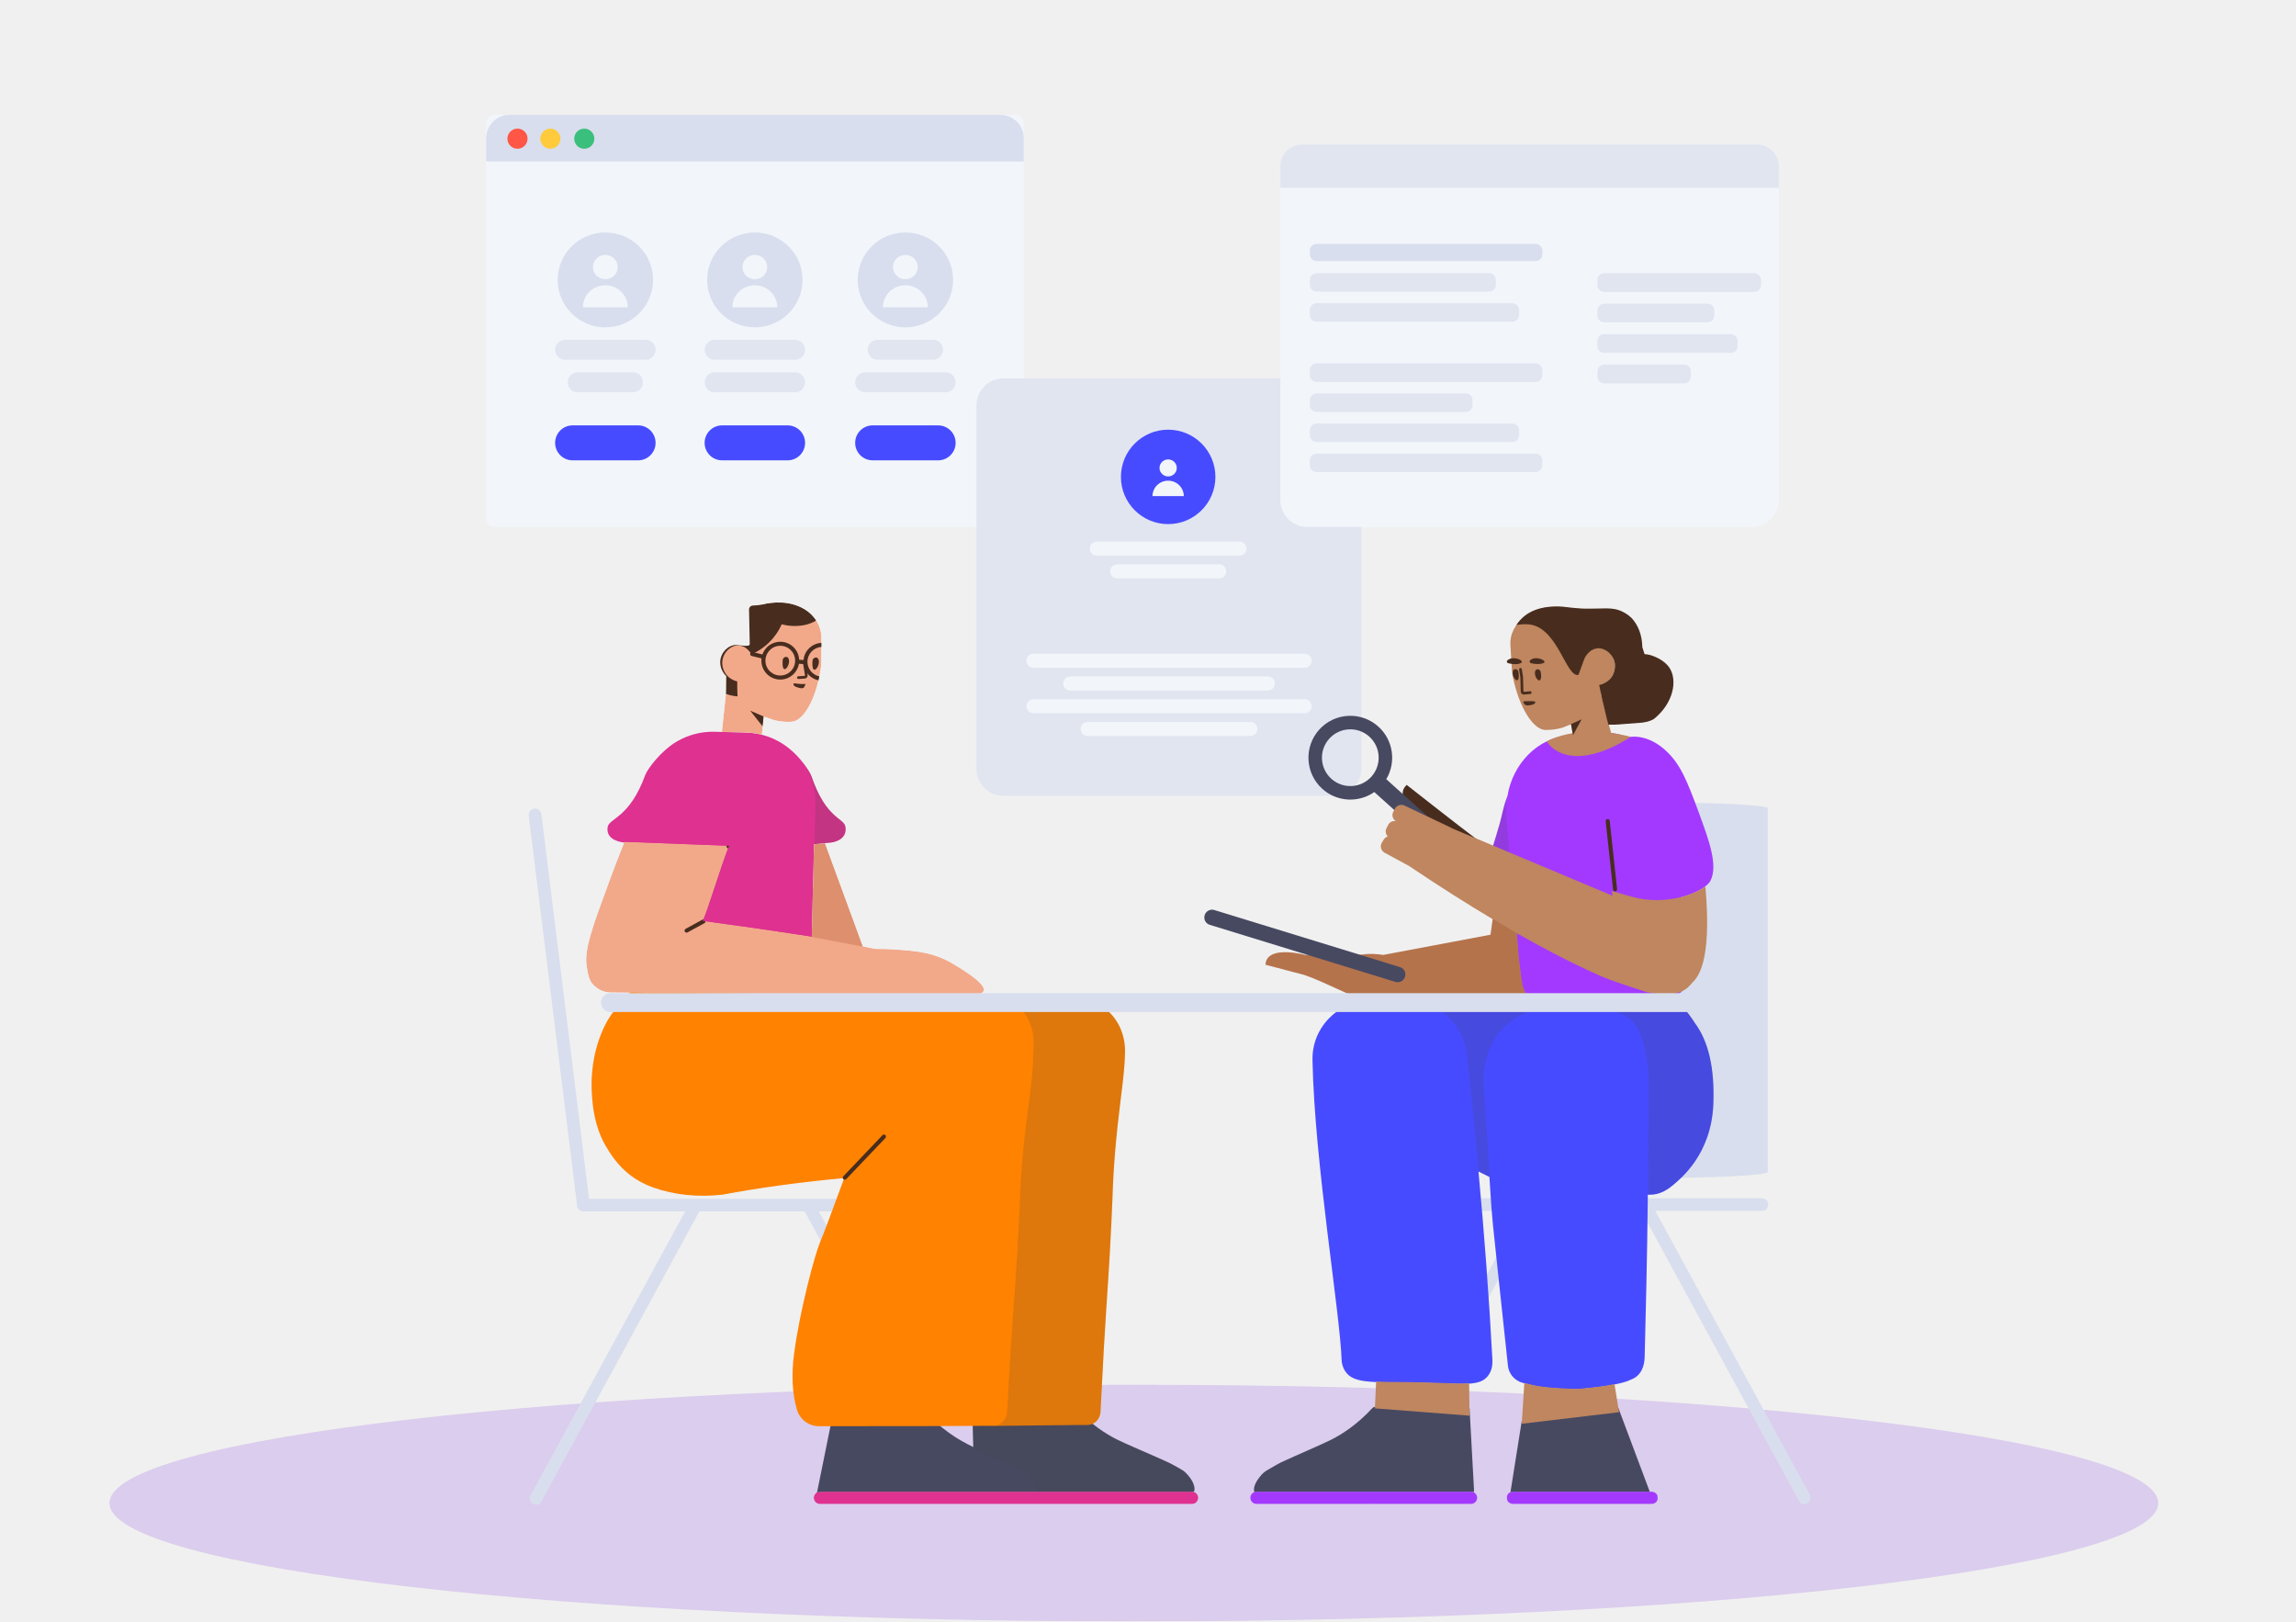
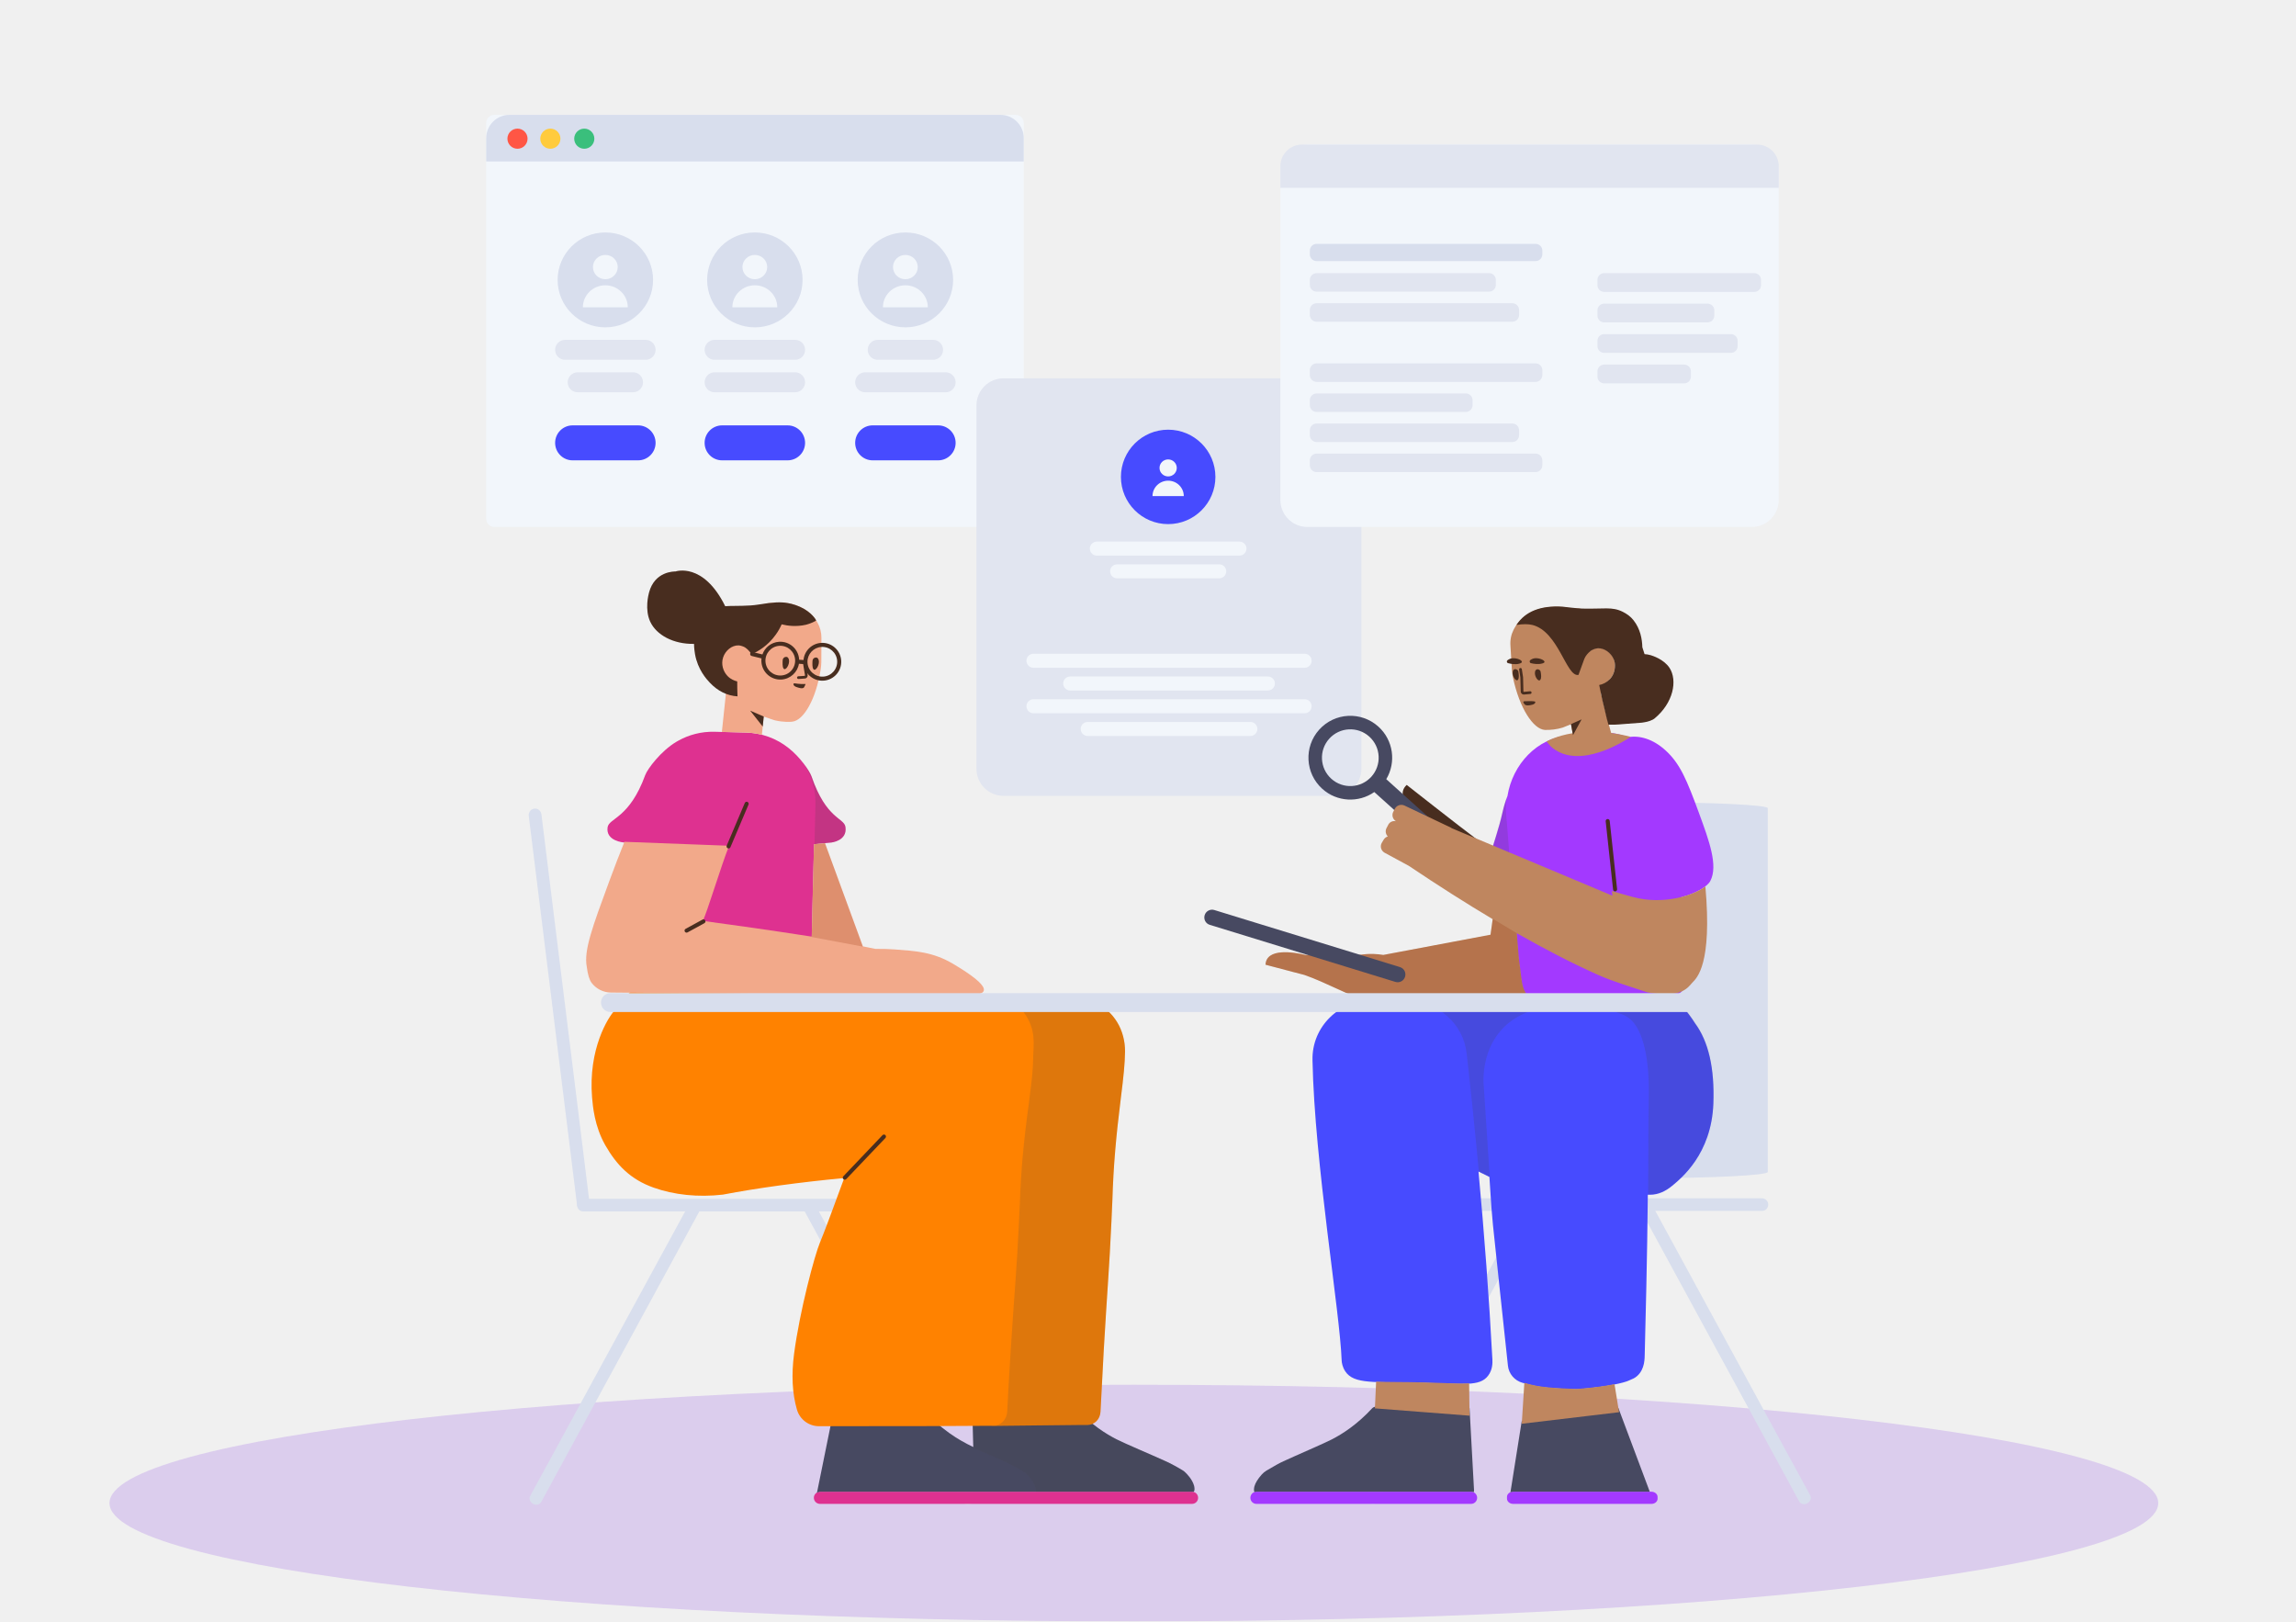
<svg xmlns="http://www.w3.org/2000/svg" width="650" height="459" viewBox="0 0 650 459" fill="none">
  <g clip-path="url(#clip0)">
    <ellipse opacity="0.2" cx="321" cy="425.5" rx="290" ry="33.5" fill="#873FE2" />
    <path d="M287.529 32.513H139.941C138.674 32.513 137.647 33.54 137.647 34.808V146.88C137.647 148.148 138.674 149.175 139.941 149.175H287.529C288.796 149.175 289.823 148.148 289.823 146.88V34.808C289.823 33.54 288.796 32.513 287.529 32.513Z" fill="#F2F6FB" />
    <path d="M171.377 92.667C178.838 92.667 184.886 86.653 184.886 79.234C184.886 71.816 178.838 65.802 171.377 65.802C163.916 65.802 157.868 71.816 157.868 79.234C157.868 86.653 163.916 92.667 171.377 92.667Z" fill="#D8DEED" />
    <path d="M171.37 79.043C169.433 79.043 167.863 77.503 167.863 75.604C167.863 73.704 169.433 72.165 171.37 72.165C173.306 72.165 174.876 73.704 174.876 75.604C174.876 77.503 173.306 79.043 171.37 79.043ZM171.37 80.763C174.88 80.763 177.725 83.554 177.725 86.997H165.014C165.014 83.554 167.86 80.763 171.37 80.763Z" fill="#F2F6FB" />
    <path d="M159.984 96.202H182.77C184.331 96.202 185.597 97.468 185.597 99.03C185.597 100.591 184.331 101.857 182.77 101.857H159.984C158.422 101.857 157.157 100.591 157.157 99.03C157.157 97.468 158.422 96.202 159.984 96.202ZM163.539 105.392H179.215C180.776 105.392 182.042 106.658 182.042 108.22C182.042 109.782 180.776 111.048 179.215 111.048H163.539C161.977 111.048 160.712 109.782 160.712 108.22C160.712 106.658 161.977 105.392 163.539 105.392Z" fill="#E1E5F0" />
    <path d="M162.104 120.416H180.65C183.382 120.416 185.597 122.632 185.597 125.365C185.597 128.098 183.382 130.314 180.65 130.314H162.104C159.372 130.314 157.157 128.098 157.157 125.365C157.157 122.632 159.372 120.416 162.104 120.416ZM204.425 120.416H222.971C225.704 120.416 227.918 122.632 227.918 125.365C227.918 128.098 225.704 130.314 222.971 130.314H204.425C201.693 130.314 199.478 128.098 199.478 125.365C199.478 122.632 201.693 120.416 204.425 120.416ZM247.046 120.416H265.593C268.325 120.416 270.54 122.632 270.54 125.365C270.54 128.098 268.325 130.314 265.593 130.314H247.046C244.314 130.314 242.1 128.098 242.1 125.365C242.1 122.632 244.314 120.416 247.046 120.416Z" fill="#474BFF" />
    <path d="M213.698 92.667C221.159 92.667 227.207 86.653 227.207 79.234C227.207 71.816 221.159 65.802 213.698 65.802C206.237 65.802 200.189 71.816 200.189 79.234C200.189 86.653 206.237 92.667 213.698 92.667Z" fill="#D8DEED" />
    <path d="M213.691 79.043C211.754 79.043 210.184 77.503 210.184 75.604C210.184 73.704 211.754 72.165 213.691 72.165C215.627 72.165 217.197 73.704 217.197 75.604C217.197 77.503 215.627 79.043 213.691 79.043ZM213.691 80.763C217.201 80.763 220.046 83.554 220.046 86.997H207.335C207.335 83.554 210.181 80.763 213.691 80.763Z" fill="#F2F6FB" />
    <path d="M202.305 96.202H225.091C226.653 96.202 227.918 97.468 227.918 99.03C227.918 100.591 226.653 101.857 225.091 101.857H202.305C200.744 101.857 199.478 100.591 199.478 99.03C199.478 97.468 200.744 96.202 202.305 96.202ZM202.305 105.392H225.091C226.653 105.392 227.918 106.658 227.918 108.22C227.918 109.782 226.653 111.048 225.091 111.048H202.305C200.744 111.048 199.478 109.782 199.478 108.22C199.478 106.658 200.744 105.392 202.305 105.392Z" fill="#E1E5F0" />
    <path d="M256.32 92.667C263.781 92.667 269.829 86.653 269.829 79.234C269.829 71.816 263.781 65.802 256.32 65.802C248.859 65.802 242.811 71.816 242.811 79.234C242.811 86.653 248.859 92.667 256.32 92.667Z" fill="#D8DEED" />
    <path d="M256.312 79.043C254.376 79.043 252.806 77.503 252.806 75.604C252.806 73.704 254.376 72.165 256.312 72.165C258.249 72.165 259.818 73.704 259.818 75.604C259.818 77.503 258.249 79.043 256.312 79.043ZM256.312 80.763C259.822 80.763 262.667 83.554 262.667 86.997H249.957C249.957 83.554 252.802 80.763 256.312 80.763Z" fill="#F2F6FB" />
    <path d="M248.481 96.202H264.158C265.719 96.202 266.985 97.468 266.985 99.03C266.985 100.591 265.719 101.857 264.158 101.857H248.481C246.92 101.857 245.654 100.591 245.654 99.03C245.654 97.468 246.92 96.202 248.481 96.202ZM244.926 105.392H267.713C269.274 105.392 270.54 106.658 270.54 108.22C270.54 109.782 269.274 111.048 267.713 111.048H244.926C243.365 111.048 242.099 109.782 242.099 108.22C242.099 106.658 243.365 105.392 244.926 105.392Z" fill="#E1E5F0" />
    <path d="M137.647 39.111C137.647 35.467 140.602 32.513 144.241 32.513H283.23C286.871 32.513 289.823 35.466 289.823 39.111V45.709H137.647V39.111Z" fill="#D8DEED" />
    <path d="M146.501 42.11C148.076 42.11 149.353 40.834 149.353 39.261C149.353 37.687 148.076 36.412 146.501 36.412C144.926 36.412 143.65 37.687 143.65 39.261C143.65 40.834 144.926 42.11 146.501 42.11Z" fill="#FF5645" />
    <path d="M155.806 42.11C157.381 42.11 158.658 40.834 158.658 39.261C158.658 37.687 157.381 36.412 155.806 36.412C154.231 36.412 152.955 37.687 152.955 39.261C152.955 40.834 154.231 42.11 155.806 42.11Z" fill="#FFCB3D" />
    <path d="M165.411 42.11C166.986 42.11 168.262 40.834 168.262 39.261C168.262 37.687 166.986 36.412 165.411 36.412C163.836 36.412 162.559 37.687 162.559 39.261C162.559 40.834 163.836 42.11 165.411 42.11Z" fill="#3ABF7C" />
    <path d="M377.765 107.1H284.088C279.865 107.1 276.441 110.525 276.441 114.75V217.643C276.441 221.868 279.865 225.293 284.088 225.293H377.765C381.988 225.293 385.412 221.868 385.412 217.643V114.75C385.412 110.525 381.988 107.1 377.765 107.1Z" fill="#E1E5F0" />
    <path d="M292.568 185.07H369.346C370.439 185.07 371.325 185.957 371.325 187.051C371.325 188.144 370.439 189.031 369.346 189.031H292.568C291.474 189.031 290.588 188.144 290.588 187.051C290.588 185.957 291.474 185.07 292.568 185.07ZM292.568 197.942H369.346C370.439 197.942 371.325 198.829 371.325 199.922C371.325 201.016 370.439 201.903 369.346 201.903H292.568C291.474 201.903 290.588 201.016 290.588 199.922C290.588 198.829 291.474 197.942 292.568 197.942ZM302.969 191.506H358.944C360.037 191.506 360.924 192.393 360.924 193.486C360.924 194.58 360.037 195.467 358.944 195.467H302.969C301.876 195.467 300.99 194.58 300.99 193.486C300.99 192.393 301.876 191.506 302.969 191.506ZM307.923 204.378H353.991C355.084 204.378 355.97 205.265 355.97 206.358C355.97 207.452 355.084 208.338 353.991 208.338H307.923C306.829 208.338 305.943 207.452 305.943 206.358C305.943 205.265 306.829 204.378 307.923 204.378Z" fill="#F2F6FB" />
    <path d="M330.709 148.369C338.095 148.369 344.083 142.384 344.083 135.002C344.083 127.62 338.095 121.635 330.709 121.635C323.323 121.635 317.335 127.62 317.335 135.002C317.335 142.384 323.323 148.369 330.709 148.369Z" fill="#474BFF" />
    <path d="M330.704 134.868C329.355 134.868 328.261 133.79 328.261 132.46C328.261 131.13 329.355 130.051 330.704 130.051C332.053 130.051 333.147 131.13 333.147 132.46C333.147 133.79 332.053 134.868 330.704 134.868ZM330.704 136.072C333.149 136.072 335.131 138.027 335.131 140.438H326.277C326.277 138.027 328.259 136.072 330.704 136.072Z" fill="#F2F6FB" />
    <path d="M345.171 159.755H316.248C315.154 159.755 314.268 160.642 314.268 161.736C314.268 162.829 315.154 163.716 316.248 163.716H345.171C346.264 163.716 347.15 162.829 347.15 161.736C347.15 160.642 346.264 159.755 345.171 159.755Z" fill="#F2F6FB" />
    <path d="M350.906 153.319H310.512C309.419 153.319 308.533 154.206 308.533 155.3C308.533 156.393 309.419 157.28 310.512 157.28H350.906C351.999 157.28 352.886 156.393 352.886 155.3C352.886 154.206 351.999 153.319 350.906 153.319Z" fill="#F2F6FB" />
    <path d="M274.95 425.663L274.797 425.74C273.994 426.161 272.962 425.931 272.58 425.204L227.806 342.929C227.386 342.164 227.73 341.207 228.533 340.787L228.686 340.71C229.488 340.289 230.521 340.519 230.903 341.246L241.991 361.595C249.218 374.906 256.444 388.178 263.709 401.489L275.677 423.445C276.097 424.21 275.753 425.204 274.95 425.663Z" fill="#D8DEED" />
    <path d="M165.177 339.372H193.203C210.18 339.372 227.156 339.372 244.094 339.372H270.094C271.012 339.372 271.815 340.137 271.815 341.055V341.246C271.815 342.164 271.05 342.929 270.094 342.929H165.1C164.183 342.929 163.38 342.164 163.38 341.246V341.055C163.38 340.137 164.183 339.372 165.177 339.372Z" fill="#D8DEED" />
    <path d="M150.112 423.445L162.079 401.49C169.306 388.179 176.532 374.906 183.797 361.595L194.885 341.246C195.268 340.519 196.3 340.252 197.103 340.711L197.256 340.787C198.059 341.208 198.403 342.202 197.982 342.929L153.209 425.205C152.827 425.932 151.794 426.199 150.991 425.74L150.838 425.664C150.035 425.205 149.691 424.21 150.112 423.445Z" fill="#D8DEED" />
    <path d="M153.286 230.588L156.918 259.964C159.136 277.751 161.315 295.537 163.533 313.285L166.897 340.519C167.012 341.475 166.362 342.431 165.444 342.546L165.253 342.584C164.336 342.699 163.494 342.011 163.341 340.978L149.691 230.971C149.577 230.015 150.227 229.058 151.144 228.944L151.336 228.905C152.291 228.791 153.171 229.556 153.286 230.588Z" fill="#D8DEED" />
    <path d="M387.629 425.51L387.782 425.587C388.585 426.007 389.617 425.778 390 425.051L434.773 342.775C435.194 342.01 434.85 341.054 434.047 340.633L433.894 340.557C433.091 340.136 432.059 340.366 431.676 341.092L420.588 361.441C413.362 374.752 406.135 388.025 398.87 401.336L386.903 423.292C386.482 424.057 386.826 425.051 387.629 425.51Z" fill="#D8DEED" />
    <path d="M498.78 339.218H470.753C453.777 339.218 436.8 339.218 419.862 339.218H393.862C392.944 339.218 392.141 339.983 392.141 340.901V341.093C392.141 342.011 392.906 342.776 393.862 342.776H498.856C499.774 342.776 500.577 342.011 500.577 341.093V340.901C500.577 339.983 499.774 339.218 498.78 339.218Z" fill="#D8DEED" />
    <path d="M500.462 331.759V304.258C500.462 287.581 500.462 270.942 500.462 254.303V228.79C500.462 227.872 484.594 227.107 465.515 227.107H461.538C442.497 227.107 426.591 227.872 426.591 228.79V331.836C426.591 332.754 442.459 333.519 461.538 333.519H465.515C484.556 333.519 500.462 332.716 500.462 331.759Z" fill="#D8DEED" />
    <path d="M512.468 423.292L500.5 401.336C493.274 388.025 486.047 374.752 478.782 361.441L467.694 341.092C467.312 340.366 466.28 340.098 465.477 340.557L465.324 340.633C464.521 341.054 464.177 342.049 464.597 342.775L509.371 425.051C509.753 425.778 510.785 426.046 511.588 425.587L511.741 425.51C512.544 425.051 512.888 424.057 512.468 423.292Z" fill="#D8DEED" />
    <path d="M355.704 425.722H416.46C417.415 425.722 418.18 424.957 418.18 424.001C418.18 423.045 417.415 422.28 416.46 422.28H355.704C354.748 422.28 353.983 423.045 353.983 424.001C353.983 424.957 354.748 425.722 355.704 425.722ZM467.542 425.722C468.498 425.722 469.262 425.06 469.262 424.266V423.736C469.262 422.942 468.46 422.28 467.542 422.28H428.351C427.395 422.28 426.63 422.942 426.63 423.736V424.266C426.63 425.06 427.433 425.722 428.351 425.722H467.542Z" fill="#A339FF" />
    <path d="M355.132 422.404C355.332 422.324 355.55 422.28 355.78 422.28H416.536C416.781 422.28 417.013 422.33 417.222 422.42C417.273 422.247 417.301 422.063 417.301 421.871L416.028 398.57L389.695 398.182C389.274 398.182 388.892 398.298 388.548 398.57C384.189 403.3 380.021 405.936 377.001 407.487C374.668 408.689 366.868 412.023 363.351 413.652C362.269 414.142 360.668 415.022 358.547 416.292C358.043 416.593 357.589 416.97 357.199 417.41C356.1 418.652 355.41 419.764 355.13 420.747C355.054 420.979 355.054 421.173 355.015 421.406C354.977 421.6 355.015 421.794 355.015 421.987V422.026C355.042 422.158 355.082 422.284 355.132 422.404ZM427.607 422.456C427.851 422.344 428.13 422.28 428.427 422.28H467.05L458.174 398.603L430.798 402.313L427.607 422.456Z" fill="#474961" />
    <path d="M418.564 331.641C419.667 332.189 420.696 332.702 421.653 333.178L421.851 336.204C422.08 340.177 422.348 343.666 422.653 346.741C422.883 349.16 425.827 376.557 426.898 386.61C427.127 388.891 428.771 390.825 431.027 391.447C434.43 392.415 436.609 392.967 445.442 393.278C446.015 393.313 446.589 393.278 447.124 393.244C455.689 392.553 459.971 391.309 460.927 390.895C462.151 390.376 462.801 390.134 463.451 389.547C465.745 387.543 465.592 384.365 465.63 383.19C465.823 375.704 466.343 355.547 466.501 338.204C466.732 338.205 466.964 338.206 467.198 338.206C469.373 338.206 471.466 337.288 473.396 335.682C475.858 333.616 484.518 326.786 485.055 312.414C485.428 302.415 483.688 294.82 479.834 289.629C479.834 289.591 475.036 282.017 472.122 282.017H429.194C426.211 282.119 412.892 282.464 389.236 283.053L389.25 283.145C389.118 283.142 388.986 283.139 388.853 283.136C379.18 282.958 371.342 290.674 371.571 300.096C371.571 300.167 371.571 300.203 371.571 300.274C372.183 329.501 379.333 371.137 379.83 385.217C379.868 385.751 380.021 386.924 380.824 388.168C383.309 391.973 389.121 391.12 402.695 391.44C414.242 391.724 418.906 392.577 421.277 389.448C422.577 387.742 422.539 385.786 422.501 384.897C421.555 367.058 420.179 349.052 418.564 331.641Z" fill="#474BFF" />
    <path opacity="0.177" d="M418.647 331.567C419.75 332.116 420.779 332.628 421.735 333.104L419.982 306.305C419.944 304.751 419.752 295.353 427.361 289.376C432.905 285.058 439.635 284.781 444.108 284.609C450.991 284.332 456.344 286.129 457.376 286.474C458.676 286.923 459.326 287.165 459.976 287.476C467.394 291.069 466.82 308.344 466.744 311.488C466.667 315.461 466.629 321.645 466.629 328.831C466.629 331.754 466.612 334.873 466.583 338.09C466.787 338.09 466.992 338.091 467.198 338.092C469.373 338.092 471.466 337.174 473.396 335.567C475.858 333.502 484.518 326.671 485.055 312.299C485.428 302.301 483.688 294.706 479.834 289.514C479.834 289.476 475.036 281.902 472.122 281.902H429.194C426.288 282.002 413.247 282.394 390.072 283.078C392.897 283.141 395.7 283.203 398.532 283.266C407.135 283.48 414.285 289.844 415.202 298.164C416.417 308.895 417.584 320.102 418.647 331.567Z" fill="#444444" />
    <path d="M418.394 237.841C412.774 233.634 398.244 222.197 398.244 222.197C393.503 226.481 404.897 234.169 404.897 234.169" fill="#482D1F" />
    <path d="M392.453 220.571C395.305 215.805 394.487 209.535 390.206 205.679C385.341 201.297 377.846 201.69 373.466 206.556C369.086 211.423 369.479 218.921 374.343 223.303C378.524 227.068 384.647 227.308 389.067 224.212L402.647 236.444C402.961 236.727 403.444 236.701 403.727 236.387L406.029 233.829C406.312 233.515 406.287 233.031 405.973 232.749L392.453 220.571ZM388.242 219.865C385.274 223.162 380.197 223.428 376.902 220.46C373.606 217.492 373.34 212.413 376.307 209.116C379.275 205.819 384.352 205.553 387.647 208.521C390.943 211.49 391.209 216.569 388.242 219.865Z" fill="#474961" />
    <path d="M426.774 225.296C426.2 226.799 425.735 228.343 425.38 229.928C423.265 239.349 419.808 244.897 422.188 249.407C423.594 252.067 426.294 252.865 428.387 253.089L429.825 271.068C430.396 275.936 430.777 278.644 430.968 279.193C430.932 283.693 436.583 282.548 447.105 282.548C459.347 282.548 475.677 284.197 476.651 279.665C477.528 275.58 477.318 267.013 476.02 253.964C480.274 252.85 483.403 250.925 484.201 249.367C486.447 245.041 483.87 238.048 480.999 230.199C477.538 220.791 475.661 216.163 471.428 212.339C467.922 209.18 464.09 208.089 460.862 208.698C458.257 207.65 455.395 207.185 452.438 207.446L444.058 208.186C435.131 208.907 428.216 216.377 426.774 225.296Z" fill="#A339FF" />
    <path opacity="0.177" d="M426.511 225.854C426.018 227.206 425.613 228.591 425.295 230.008C423.18 239.429 419.724 244.977 422.104 249.487C423.492 252.115 426.144 252.925 428.226 253.161L428.135 252.018L428.108 251.637L426.447 231.163L426.399 230.476C426.268 228.915 426.311 227.365 426.511 225.854Z" fill="#444444" />
    <path d="M456.121 207.494C455.459 205.272 454.508 201.6 453.266 196.477L453.156 194.321C453.233 193.901 453.304 193.887 453.686 193.772C454.68 193.504 455.215 192.859 455.903 192.094C457.165 190.64 457.509 188.498 456.897 186.548C456.132 184.673 454.144 183.258 452.309 183.411C451.621 183.488 450.971 183.755 450.359 184.138L450.321 184.176C450.13 184.367 449.862 184.406 449.594 184.444C448.944 184.444 448.409 183.985 448.371 183.335L448.027 173.351C448.027 172.701 447.53 172.242 446.88 172.242C445.465 172.242 444.088 172.166 442.674 171.86C442.482 171.86 442.33 171.821 442.177 171.821C440.8 171.668 433.421 171.209 429.444 176.679C429.1 177.215 428.756 177.75 428.488 178.286C427.8 179.663 427.494 181.193 427.609 182.799L428.03 189.761C428.106 190.449 428.182 191.138 428.335 191.864C430.171 200.471 434.071 206.438 437.359 206.629C439.041 206.667 440.724 206.476 442.368 205.979C442.572 205.876 442.443 205.956 444.741 205.027L445.209 207.558C440.644 208.302 438.104 209.755 437.826 209.897C438.639 210.795 438.752 211.098 439.455 211.666C447.309 218.015 460.057 209.655 461.665 208.584C459.705 208.079 457.855 207.726 456.121 207.494ZM422.58 260.2L421.967 264.595L391.607 270.327C390.71 270.172 389.844 270.087 389.008 270.063C386.133 269.943 383.658 270.501 381.981 270.94C377.789 270.741 373.637 270.501 369.484 270.302C366.091 269.505 358.505 268.309 358.265 273.093C358.265 273.093 361.539 273.97 365.971 275.126C367.008 275.396 368.109 275.683 369.247 275.979C375.124 278.009 382.813 282.195 387.242 283.615L432.602 282.031C431.917 281.19 431.407 280.236 431.102 279.162C430.911 278.613 430.53 275.904 429.96 271.036L429.411 264.179C437.696 268.892 445.389 272.834 452.491 276.007C456.795 277.931 462.056 279.439 466.277 280.881C476.114 282.884 477.971 279.341 479.094 278.179C480.402 276.826 484.756 272.986 482.795 250.936C479.231 253.615 470.716 256.224 462.219 253.914C460.023 253.316 458.06 252.752 456.332 252.221L456.47 253.552L411.052 234.481C410.943 234.397 410.824 234.322 410.697 234.258L397.582 228.023C396.588 227.564 395.364 227.985 394.867 228.979L394.408 229.859C393.943 230.827 394.316 231.93 395.184 232.473C394.26 232.279 393.345 232.715 392.955 233.592L392.497 234.472C392.106 235.284 392.306 236.19 392.892 236.782C392.392 236.933 391.944 237.273 391.669 237.775L391.165 238.63C390.614 239.635 391.01 240.843 391.977 241.392L398.824 245.098C407.188 250.712 415.107 255.746 422.58 260.2ZM389.582 391.116L389.236 398.684L416.027 400.754L415.911 391.586C412.98 391.778 408.822 391.474 402.776 391.325C397.15 391.192 392.857 391.261 389.582 391.116ZM431.545 391.456L430.812 403.045L458.357 399.772L457.07 391.829C454.804 392.284 451.558 392.778 447.205 393.129C446.67 393.164 446.097 393.198 445.523 393.164C437.074 392.866 434.713 392.347 431.545 391.456Z" fill="#BF865F" />
    <path d="M454.238 200.708C454.681 202.679 455.073 204.309 455.345 205.137C455.949 205.137 456.556 205.137 457.165 205.137C458.079 205.137 461.382 204.79 464.468 204.602C464.468 204.602 464.697 204.602 464.889 204.563C465.883 204.41 466.839 204.257 467.794 203.76C467.794 203.76 468.1 203.645 468.368 203.416C473.759 198.979 474.944 192.629 472.65 189.072C471.006 186.586 467.794 185.63 467.336 185.477C466.724 185.285 466.112 185.209 465.577 185.171C465.368 184.544 465.159 183.885 464.95 183.223C464.895 180.991 464.399 178.023 462.442 175.57C461.639 174.537 460.568 173.772 459.421 173.198C456.362 171.668 454.03 172.433 447.989 172.28C446.765 172.28 442.542 171.742 442.389 171.742C436.16 171.348 431.805 173.07 429.323 176.909C431.163 176.628 432.656 176.628 433.803 176.909C441.221 178.745 443.4 191.597 446.803 191.061C446.836 191.057 446.87 191.051 446.907 191.043L446.88 191.023L448.524 186.509C448.906 185.591 449.556 184.865 450.321 184.253C450.933 183.87 451.583 183.602 452.271 183.526C454.106 183.373 456.094 184.788 456.859 186.662C456.984 186.983 457.077 187.311 457.139 187.641C457.351 189.265 456.932 190.908 455.903 192.094C455.846 192.158 455.787 192.221 455.726 192.283C455.724 192.287 455.721 192.29 455.718 192.294C454.917 193.121 453.876 193.689 452.737 193.914C453.209 196.452 453.96 199.764 454.238 200.708ZM433.421 187.733C434.186 187.925 435.447 188.116 436.48 187.848C438.277 187.466 436.594 186.395 434.95 186.318C434.186 186.28 433.574 186.586 433.192 186.892C432.924 187.16 433.039 187.657 433.421 187.733ZM426.963 187.734C427.748 187.934 428.959 188.174 430.047 187.887C431.89 187.457 430.184 186.377 428.567 186.327C427.719 186.286 427.171 186.603 426.776 186.906C426.453 187.165 426.572 187.653 426.963 187.734Z" fill="#482D1F" />
    <path opacity="0.2" d="M423.169 260.436C422.982 260.327 422.794 260.217 422.607 260.107L421.965 264.632L391.61 270.328C390.713 270.172 389.845 270.087 389.008 270.063C386.134 269.943 383.658 270.501 381.981 270.94C377.789 270.74 373.637 270.501 369.485 270.302C366.091 269.505 358.505 268.309 358.266 273.093C358.266 273.093 361.539 273.97 365.971 275.126C367.008 275.396 368.109 275.683 369.247 275.979C375.124 278.009 382.814 282.195 387.242 283.614L432.603 282.031C431.918 281.19 431.407 280.236 431.103 279.162C430.911 278.613 430.53 275.904 429.96 271.036L429.446 264.609L429.41 264.463L429.434 264.458L429.411 264.18L423.169 260.436Z" fill="#8C2A00" />
    <path d="M341.036 259.083C340.689 260.257 341.335 261.466 342.509 261.813L395.049 277.963C396.222 278.31 397.431 277.663 397.778 276.489C398.125 275.315 397.479 274.105 396.305 273.758L343.766 257.609C342.63 257.263 341.383 257.908 341.036 259.083Z" fill="#474961" />
    <path d="M444.756 204.979L447.753 203.639L445.319 208.107L444.756 204.979Z" fill="#482D1F" />
    <path d="M429.75 192.4C430.094 191.941 429.979 190.908 429.865 190.219C429.826 189.722 429.368 189.416 428.947 189.416C428.679 189.454 428.335 189.607 428.259 190.143C427.991 191.405 429.291 193.164 429.75 192.4ZM436.059 192.438C436.441 191.979 436.288 190.908 436.173 190.258C436.135 189.76 435.676 189.454 435.256 189.454C434.988 189.493 434.644 189.646 434.568 190.181C434.3 191.443 435.562 193.203 436.059 192.438Z" fill="#482D1F" />
    <path d="M430.416 191.764L430.074 189.537C430.042 189.328 430.186 189.133 430.394 189.101C430.603 189.069 430.798 189.212 430.83 189.421L431.176 191.672L431.18 191.719L431.288 195.772C431.304 195.817 431.34 195.846 431.39 195.85C431.852 195.792 432.448 195.736 433.178 195.683C433.389 195.668 433.572 195.827 433.587 196.037C433.602 196.248 433.444 196.431 433.233 196.446C432.502 196.499 431.91 196.555 431.46 196.613L431.418 196.616C430.972 196.623 430.609 196.312 430.531 195.891L430.525 195.831L430.416 191.764Z" fill="#482D1F" />
    <path d="M433.497 199.552C433.765 199.514 434.453 199.361 434.606 198.94C434.606 198.864 434.682 198.749 434.644 198.673C434.529 198.481 433.344 198.481 433.344 198.481C431.776 198.52 431.394 198.443 431.279 198.634C431.241 198.749 431.241 198.902 431.509 199.246C431.853 199.897 433.115 199.667 433.497 199.552Z" fill="#482D1F" />
    <path d="M456.662 251.826L454.568 232.49C454.534 232.175 454.762 231.892 455.077 231.857C455.392 231.823 455.675 232.051 455.709 232.366L457.802 251.702C457.836 252.017 457.609 252.3 457.294 252.334C456.979 252.369 456.696 252.141 456.662 251.826Z" fill="#482D1F" />
    <path d="M285.186 422.28H232.148C231.18 422.28 230.406 423.045 230.406 424.001C230.406 424.957 231.18 425.722 232.148 425.722H293.664H337.465C338.421 425.722 339.185 424.957 339.185 424.001C339.185 423.045 338.421 422.28 337.465 422.28H285.186Z" fill="#DE3190" />
    <path d="M337.979 422.317C338.057 422.164 338.117 421.997 338.153 421.821V421.783C338.153 421.591 338.192 421.4 338.153 421.209C338.115 420.979 338.115 420.788 338.039 420.559C337.542 418.837 336.203 417.384 335.324 416.581C335.209 416.466 335.133 416.428 335.018 416.351C333.336 415.318 331.615 414.362 329.818 413.559C326.3 411.952 318.5 408.663 316.168 407.477C313.147 405.947 308.98 403.346 304.621 398.68C304.277 398.412 303.894 398.297 303.474 398.297L277.206 398.45C276.097 398.45 275.218 399.368 275.294 400.516L275.542 409.627C274.429 409.101 273.298 408.519 272.026 407.783C270.218 406.75 267.679 405.067 264.832 402.543C263.255 401.166 261.639 399.789 260.062 398.412L236.249 398.106L231.276 422.606C231.563 422.401 231.917 422.28 232.301 422.28H285.34H337.618C337.742 422.28 337.863 422.293 337.979 422.317Z" fill="#474961" />
    <path opacity="0.177" d="M293.264 422.28H337.559C337.658 422.105 337.732 421.912 337.775 421.706V421.668C337.775 421.476 337.813 421.285 337.775 421.094C337.737 420.864 337.737 420.673 337.66 420.444C337.163 418.722 335.825 417.269 334.946 416.466C334.831 416.351 334.755 416.313 334.64 416.236C332.957 415.203 331.237 414.247 329.44 413.444C325.922 411.837 318.122 408.548 315.79 407.362C312.769 405.832 308.602 403.231 304.243 398.565C303.899 398.297 303.516 398.182 303.096 398.182L276.828 398.335C275.719 398.335 275.213 399.141 275.289 400.288L275.547 409.823C278.177 411.041 280.806 412.018 285.087 414.056C286.922 414.936 288.681 415.93 290.402 417.039C291.243 417.804 292.696 419.373 293.155 421.209C293.231 421.515 293.231 421.821 293.269 422.088C293.269 422.153 293.267 422.217 293.264 422.28Z" fill="#444444" />
    <path d="M280.585 403.624C280.716 403.639 280.849 403.646 280.983 403.646L305.812 403.38H307.819C309.792 403.38 311.458 401.858 311.56 399.604C311.798 395.056 312.105 389.07 312.479 382.152C313.499 364.699 314.043 359.141 314.656 345.692C314.758 343.438 314.86 341.417 314.928 339.512C315.2 330.456 315.914 321.982 317.308 310.904C318.091 304.763 318.465 300.954 318.499 297.728C318.533 294.735 317.751 291.781 316.254 289.332C315.506 288.127 314.656 287.078 313.635 286.184C311.016 283.89 307.513 281.947 304.724 282.141C297.495 282.175 290.266 282.18 283.037 282.206C281.523 281.846 279.834 281.669 277.97 281.673L274.345 281.711C274.366 281.668 259.102 281.587 228.555 281.469C219.093 274.038 208.637 270.922 197.189 272.121C192.62 272.6 188.479 273.904 184.768 276.035C180.672 278.355 177.095 281.675 174.037 285.995C172.152 287.967 166.493 296.968 167.617 310.676C167.834 313.201 168.306 318.824 171.351 324.179C174.541 329.763 178.456 333.856 185.017 336.189C190.817 338.255 197.596 338.981 204.629 338.178C214.537 336.291 225.997 334.723 239.008 333.473C235.495 343.093 233.218 349.139 232.179 351.612C230.62 355.284 226.389 371.138 224.799 383.283C224.022 389.223 224.293 394.475 225.614 399.039C226.419 401.822 228.968 403.737 231.864 403.734L264.406 403.7L279.015 403.624H280.585Z" fill="#FF8200" />
    <path opacity="0.177" d="M282.51 282.208C285.735 282.896 288.196 284.379 289.892 286.655C293.555 291.57 292.5 296.294 292.5 299.201V299.393C292.464 302.567 292.065 306.316 291.267 312.359C289.781 323.261 289.02 331.561 288.73 340.511C288.657 342.347 288.549 344.375 288.44 346.593C287.824 359.789 287.207 365.259 286.12 382.472C285.685 389.28 285.359 395.132 285.141 399.646C285.032 401.864 283.256 403.624 281.154 403.624H280.574C280.708 403.643 280.845 403.652 280.983 403.652L305.812 403.38H307.819C309.792 403.38 311.56 401.746 311.56 399.234C311.798 394.701 312.105 388.734 312.479 381.837C313.499 364.44 314.043 358.899 314.656 345.493C314.758 343.245 314.86 341.23 314.928 339.332C315.2 330.304 315.914 321.857 317.308 310.814C318.091 304.692 318.465 300.895 318.499 297.679C318.533 294.695 317.751 291.751 316.254 289.309C315.506 288.108 314.656 287.062 313.635 286.171C311.016 283.885 307.513 281.948 304.724 282.141C297.319 282.176 289.915 282.18 282.51 282.208Z" fill="#444444" />
    <path d="M223.225 211.738C226.552 214.334 229.238 218.328 229.742 219.793C233.917 231.941 238.946 231.46 239.347 234.091C239.948 238.028 235.341 238.507 235.341 238.507C233.201 238.712 231.574 238.869 230.461 238.976L230.196 249.842L230.171 250.226L229.726 269.263L229.626 272.979C229.637 273.285 229.608 273.554 229.58 273.861C229.554 274.207 229.527 274.514 229.5 274.859C229.417 275.742 229.255 276.59 229.017 277.44C228.914 277.788 228.85 278.135 228.709 278.484C196.891 279.596 180.885 277.374 180.691 271.818L181.484 238.658L176.658 238.495C176.658 238.495 171.414 238.141 172.013 234.181C172.413 231.534 178.165 231.75 182.664 219.409C183.281 217.714 187.057 212.601 191.519 209.969C191.66 209.885 191.802 209.805 191.944 209.726C194.989 208.005 198.523 207.059 202.269 207.148L211.076 207.376C215.692 207.468 219.899 209.088 223.225 211.738Z" fill="#DE3190" />
    <path opacity="0.177" d="M227.366 215.941C228.628 217.553 229.508 219.039 229.775 219.815C233.95 231.963 238.946 231.459 239.347 234.091C239.948 238.028 235.395 238.495 235.395 238.495L230.585 238.96L230.842 228.447L230.856 227.757C230.975 223.377 229.674 219.293 227.366 215.941Z" fill="#444444" />
-     <mask id="mask0" mask-type="alpha" maskUnits="userSpaceOnUse" x="165" y="170" width="114" height="112">
-       <path d="M205.606 191.389C205.536 191.325 205.468 191.259 205.401 191.189C204.19 189.912 203.481 187.883 204.149 185.922C204.771 184.032 206.624 182.502 208.461 182.579C209.496 182.611 212.274 183.247 212.256 182.325L212.054 172.569C212.042 171.954 212.52 171.429 213.137 171.417C214.488 171.367 215.813 171.199 217.237 170.812C217.394 170.79 217.55 170.768 217.706 170.746C218.997 170.536 226.241 169.647 230.393 174.759C230.771 175.181 231.103 175.676 231.428 176.247C232.174 177.552 232.555 179.048 232.547 180.58L232.52 187.4C232.486 188.086 232.452 188.773 232.342 189.451C231.025 197.937 227.509 203.931 224.319 204.287C223.927 204.361 221.876 204.491 219.436 203.928C219.214 203.867 219.391 203.961 216.21 202.843L215.684 208.018C214.166 207.622 212.575 207.396 210.932 207.364L204.363 207.194L205.193 199.322L205.552 195.91L205.606 191.389ZM229.799 265.142L230.121 251.42L230.155 250.132L230.174 249.837L230.328 243.542L230.448 238.987L233.557 238.688L244.286 267.898C245.289 268.087 246.449 268.324 247.809 268.613C249.997 268.601 251.808 268.652 253.242 268.764C259.05 269.218 264.041 269.407 269.884 272.881C280.536 279.213 281.366 282.129 272.375 281.628L254.036 281.521C253.808 281.605 253.58 281.659 253.352 281.679C253.352 281.679 226.552 281.443 172.953 280.971C170.797 280.952 168.773 279.931 167.474 278.21C166.85 277.381 166.396 275.866 166.114 273.664C165.238 269.017 167.74 262.362 172.493 249.435C174.005 245.336 175.437 241.61 176.784 238.299L206.411 239.42C204.126 245.1 200.094 258.609 198.952 260.68C198.949 260.681 198.947 260.682 198.944 260.683C207.476 261.833 217.698 263.259 229.799 265.142Z" fill="white" />
-     </mask>
    <g mask="url(#mask0)">
      <path d="M205.606 191.389C205.536 191.325 205.468 191.259 205.401 191.189C204.19 189.912 203.481 187.883 204.149 185.922C204.771 184.032 206.624 182.502 208.461 182.579C209.496 182.611 212.274 183.247 212.256 182.325L212.054 172.569C212.042 171.954 212.52 171.429 213.137 171.417C214.488 171.367 215.813 171.199 217.237 170.812C217.394 170.79 217.55 170.768 217.706 170.746C218.997 170.536 226.241 169.647 230.393 174.759C230.771 175.181 231.103 175.676 231.428 176.247C232.174 177.552 232.555 179.048 232.547 180.58L232.52 187.4C232.486 188.086 232.452 188.773 232.342 189.451C231.025 197.937 227.509 203.931 224.319 204.287C223.927 204.361 221.876 204.491 219.436 203.928C219.214 203.867 219.391 203.961 216.21 202.843L215.684 208.018C214.166 207.622 212.575 207.396 210.932 207.364L204.363 207.194L205.193 199.322L205.552 195.91L205.606 191.389ZM229.799 265.142L230.121 251.42L230.155 250.132L230.174 249.837L230.328 243.542L230.448 238.987L233.557 238.688L244.286 267.898C245.289 268.087 246.449 268.324 247.809 268.613C249.997 268.601 251.808 268.652 253.242 268.764C259.05 269.218 264.041 269.407 269.884 272.881C280.536 279.213 281.366 282.129 272.375 281.628L254.036 281.521C253.808 281.605 253.58 281.659 253.352 281.679C253.352 281.679 226.552 281.443 172.953 280.971C170.797 280.952 168.773 279.931 167.474 278.21C166.85 277.381 166.396 275.866 166.114 273.664C165.238 269.017 167.74 262.362 172.493 249.435C174.005 245.336 175.437 241.61 176.784 238.299L206.411 239.42C204.126 245.1 200.094 258.609 198.952 260.68C198.949 260.681 198.947 260.682 198.944 260.683C207.476 261.833 217.698 263.259 229.799 265.142Z" fill="#F2A98A" />
      <path d="M215.926 205.677L212.373 201.17L216.222 202.842L215.926 205.677Z" fill="#482D1F" />
      <path d="M212.864 185.385C212.708 185.101 212.108 184.109 211.014 183.341C210.908 183.253 210.078 182.743 209.043 182.711C207.206 182.633 205.353 184.169 204.731 186.065C204.062 188.033 204.733 190.065 205.944 191.346C206.879 192.335 208.015 192.727 208.709 192.895C208.703 194.194 208.729 195.606 208.79 197.129C205.825 196.935 203.212 195.643 200.951 193.251C200.017 192.268 197.535 189.546 196.761 185.195C196.673 184.642 196.496 183.585 196.481 182.276C190.597 182.373 185.839 179.744 184.089 176.014C182.459 172.501 183.591 168.296 183.752 167.7C185.366 161.708 190.8 161.777 191.265 161.765C191.265 161.765 199.099 159.043 205.292 171.578C205.296 171.587 205.3 171.595 205.304 171.603C207.079 171.464 209.233 171.589 212.514 171.39C213.712 171.324 215.461 171.031 217.608 170.718C217.761 170.734 219.596 170.548 219.753 170.526C220.528 170.526 223.127 170.281 226.488 171.786C229.849 173.292 231.09 175.556 231.04 175.651C230.944 175.833 229.228 176.609 228.203 176.848C225.327 177.507 222.829 177.129 221.294 176.737C220.89 177.656 220.318 178.711 219.556 179.746C217.349 182.822 214.567 184.414 212.832 185.193C212.843 185.257 212.853 185.321 212.864 185.385Z" fill="#482D1F" />
      <path d="M230.02 187.033C230.064 186.51 230.481 186.12 231.006 186.123C231.327 186.101 231.625 186.32 231.785 186.87C232.121 188.207 230.848 190.217 230.267 189.418C229.91 188.922 229.99 187.756 230.02 187.033ZM221.575 186.857C221.62 186.333 222.036 185.944 222.561 185.947C222.883 185.925 223.181 186.144 223.34 186.693C223.676 188.031 222.404 190.041 221.823 189.241C221.465 188.746 221.545 187.58 221.575 186.857Z" fill="#482D1F" />
      <path d="M228.058 187.442L228.66 191.118C228.694 191.585 228.369 192.04 227.923 192.072C227.661 192.111 227.492 192.123 226.812 192.158C226.508 192.173 226.3 192.185 226.054 192.202C225.844 192.217 225.661 192.058 225.646 191.848C225.632 191.637 225.79 191.454 226.001 191.439C226.252 191.422 226.465 191.409 226.773 191.394C227.426 191.36 227.584 191.349 227.842 191.312C227.859 191.309 227.904 191.246 227.901 191.206L227.303 187.566C227.269 187.357 227.411 187.161 227.619 187.126C227.827 187.092 228.024 187.234 228.058 187.442Z" fill="#482D1F" />
      <path d="M225.649 194.545C225.389 194.48 224.751 194.231 224.649 193.818C224.643 193.735 224.598 193.612 224.631 193.568C224.762 193.349 225.246 193.483 225.909 193.562C227.087 193.69 228.069 193.621 228.069 193.621C228.069 193.621 227.791 194.354 227.624 194.575C227.259 195.104 226.061 194.684 225.649 194.545Z" fill="#482D1F" />
      <path d="M215.842 185.261C216.525 183.299 218.323 181.832 220.526 181.678C223.475 181.472 226.033 183.696 226.239 186.646C226.242 186.689 226.245 186.731 226.247 186.774C226.295 186.765 226.345 186.761 226.396 186.765L227.473 186.84C227.709 184.273 229.776 182.181 232.43 181.995C235.379 181.789 237.937 184.014 238.143 186.964C238.35 189.914 236.126 192.473 233.177 192.679C230.322 192.879 227.834 190.801 227.491 187.992L226.316 187.91C226.27 187.906 226.226 187.898 226.183 187.884C225.793 190.281 223.799 192.185 221.273 192.362C218.324 192.568 215.766 190.344 215.56 187.393C215.535 187.049 215.545 186.71 215.584 186.379L212.8 185.695C212.492 185.62 212.304 185.309 212.38 185.001C212.455 184.694 212.766 184.505 213.074 184.581L215.842 185.261ZM228.601 187.514C228.603 187.553 228.605 187.592 228.608 187.631C228.77 189.949 230.78 191.697 233.097 191.535C235.414 191.372 237.161 189.362 236.999 187.044C236.837 184.726 234.827 182.978 232.51 183.14C230.282 183.296 228.581 185.161 228.598 187.365C228.604 187.407 228.606 187.45 228.603 187.494C228.603 187.501 228.602 187.507 228.601 187.514ZM221.193 191.217C223.51 191.055 225.257 189.044 225.095 186.726C224.933 184.408 222.923 182.66 220.606 182.823C218.289 182.985 216.542 184.995 216.704 187.313C216.866 189.631 218.876 191.379 221.193 191.217Z" fill="#482D1F" />
      <path d="M194.644 263.944C194.366 264.096 194.017 263.993 193.866 263.715C193.714 263.437 193.816 263.089 194.094 262.937L198.874 260.327C199.152 260.176 199.5 260.278 199.652 260.556C199.804 260.834 199.701 261.183 199.423 261.335L194.644 263.944ZM206.788 239.83C206.664 240.122 206.327 240.258 206.036 240.134C205.744 240.01 205.608 239.674 205.732 239.382L210.853 227.307C210.976 227.016 211.313 226.879 211.604 227.003C211.896 227.127 212.032 227.464 211.908 227.756L206.788 239.83Z" fill="#482D1F" />
      <path opacity="0.2" d="M229.794 265.252L230.145 250.261L230.169 249.877L230.435 238.981L233.546 238.68L244.254 267.969L229.794 265.252Z" fill="#8C2A00" />
    </g>
    <path d="M239.575 333.783L250.666 322.14C250.884 321.911 250.875 321.547 250.646 321.329C250.417 321.11 250.054 321.119 249.835 321.348L238.744 332.991C238.526 333.221 238.535 333.584 238.764 333.802C238.993 334.021 239.356 334.012 239.575 333.783Z" fill="#482D1F" />
    <path d="M478.706 281.138H172.823C171.345 281.138 170.147 282.336 170.147 283.815C170.147 285.294 171.345 286.493 172.823 286.493H478.706C480.184 286.493 481.382 285.294 481.382 283.815C481.382 282.336 480.184 281.138 478.706 281.138Z" fill="#D8DEED" />
    <path d="M495.912 40.928H370.118C365.894 40.928 362.471 44.353 362.471 48.578V141.525C362.471 145.75 365.894 149.175 370.118 149.175H495.912C500.135 149.175 503.559 145.75 503.559 141.525V48.578C503.559 44.353 500.135 40.928 495.912 40.928Z" fill="#F2F6FB" />
    <path d="M372.731 77.321H421.56C422.615 77.321 423.471 78.177 423.471 79.233V80.648C423.471 81.704 422.615 82.56 421.56 82.56H372.731C371.675 82.56 370.819 81.704 370.819 80.648V79.233C370.819 78.177 371.675 77.321 372.731 77.321ZM372.731 85.835H428.141C429.197 85.835 430.053 86.691 430.053 87.747V89.162C430.053 90.218 429.197 91.074 428.141 91.074H372.731C371.675 91.074 370.819 90.218 370.819 89.162V87.747C370.819 86.691 371.675 85.835 372.731 85.835ZM372.731 102.863H434.723C435.779 102.863 436.635 103.719 436.635 104.775V106.19C436.635 107.246 435.779 108.102 434.723 108.102H372.731C371.675 108.102 370.819 107.246 370.819 106.19V104.775C370.819 103.719 371.675 102.863 372.731 102.863ZM372.731 111.377H414.978C416.034 111.377 416.89 112.233 416.89 113.289V114.704C416.89 115.76 416.034 116.616 414.978 116.616H372.731C371.675 116.616 370.819 115.76 370.819 114.704V113.289C370.819 112.233 371.675 111.377 372.731 111.377ZM372.731 119.891H428.141C429.197 119.891 430.053 120.747 430.053 121.803V123.218C430.053 124.274 429.197 125.13 428.141 125.13H372.731C371.675 125.13 370.819 124.274 370.819 123.218V121.803C370.819 120.747 371.675 119.891 372.731 119.891ZM372.731 128.405H434.723C435.779 128.405 436.635 129.261 436.635 130.317V131.732C436.635 132.788 435.779 133.644 434.723 133.644H372.731C371.675 133.644 370.819 132.788 370.819 131.732V130.317C370.819 129.261 371.675 128.405 372.731 128.405Z" fill="#E1E5F0" />
    <path d="M434.723 69.033H372.731C371.675 69.033 370.819 69.889 370.819 70.946V71.996C370.819 73.052 371.675 73.908 372.731 73.908H434.723C435.779 73.908 436.635 73.052 436.635 71.996V70.946C436.635 69.889 435.779 69.033 434.723 69.033Z" fill="#D8DEED" />
    <path d="M454.147 77.321H496.638C497.694 77.321 498.55 78.177 498.55 79.233V80.719C498.55 81.775 497.694 82.631 496.638 82.631H454.147C453.091 82.631 452.235 81.775 452.235 80.719V79.233C452.235 78.177 453.091 77.321 454.147 77.321ZM454.147 85.951H483.405C484.461 85.951 485.317 86.807 485.317 87.863V89.349C485.317 90.405 484.461 91.261 483.405 91.261H454.147C453.091 91.261 452.235 90.405 452.235 89.349V87.863C452.235 86.807 453.091 85.951 454.147 85.951ZM454.147 94.58H490.021C491.077 94.58 491.933 95.437 491.933 96.493V97.978C491.933 99.035 491.077 99.891 490.021 99.891H454.147C453.091 99.891 452.235 99.035 452.235 97.978V96.493C452.235 95.437 453.091 94.58 454.147 94.58ZM454.147 103.21H476.789C477.845 103.21 478.7 104.066 478.7 105.123V106.608C478.7 107.664 477.845 108.521 476.789 108.521H454.147C453.091 108.521 452.235 107.664 452.235 106.608V105.123C452.235 104.066 453.091 103.21 454.147 103.21Z" fill="#E1E5F0" />
    <path d="M362.471 47.05C362.471 43.669 365.21 40.928 368.59 40.928H497.44C500.819 40.928 503.559 43.668 503.559 47.05V53.172H362.471V47.05Z" fill="#E1E5F0" />
  </g>
  <defs>
    <clipPath id="clip0">
      <rect width="650" height="459" fill="white" />
    </clipPath>
  </defs>
</svg>
